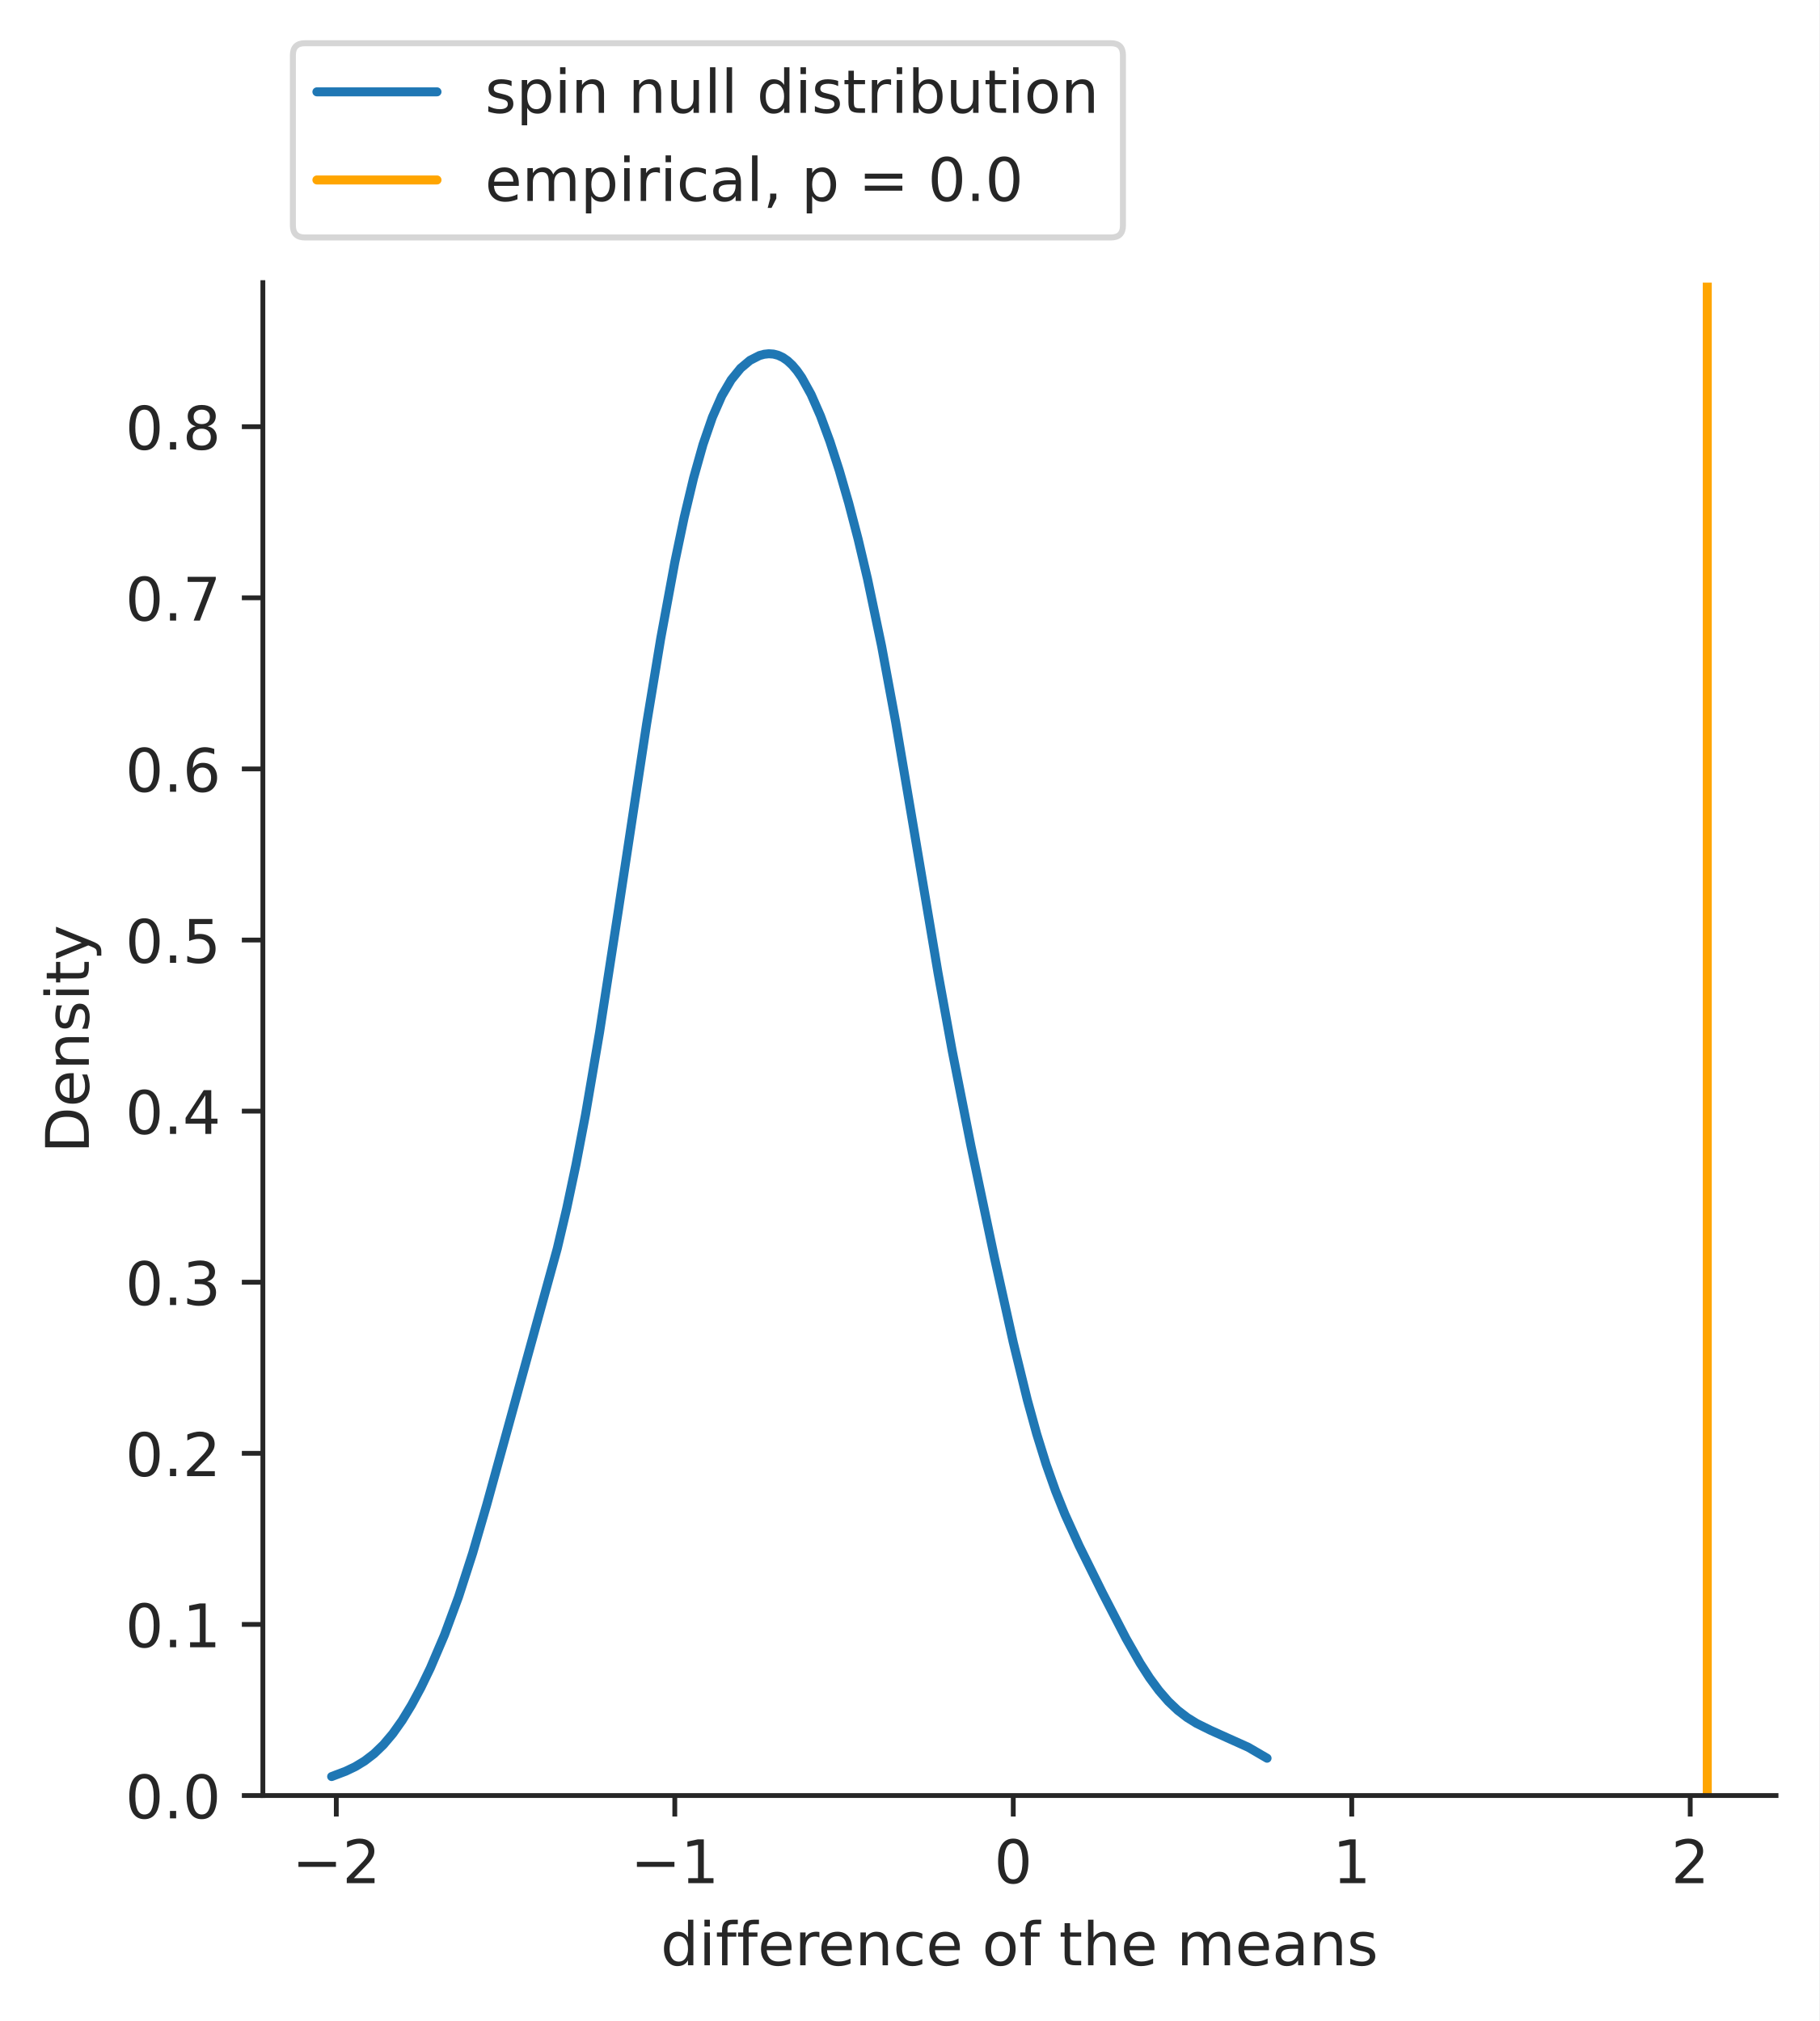
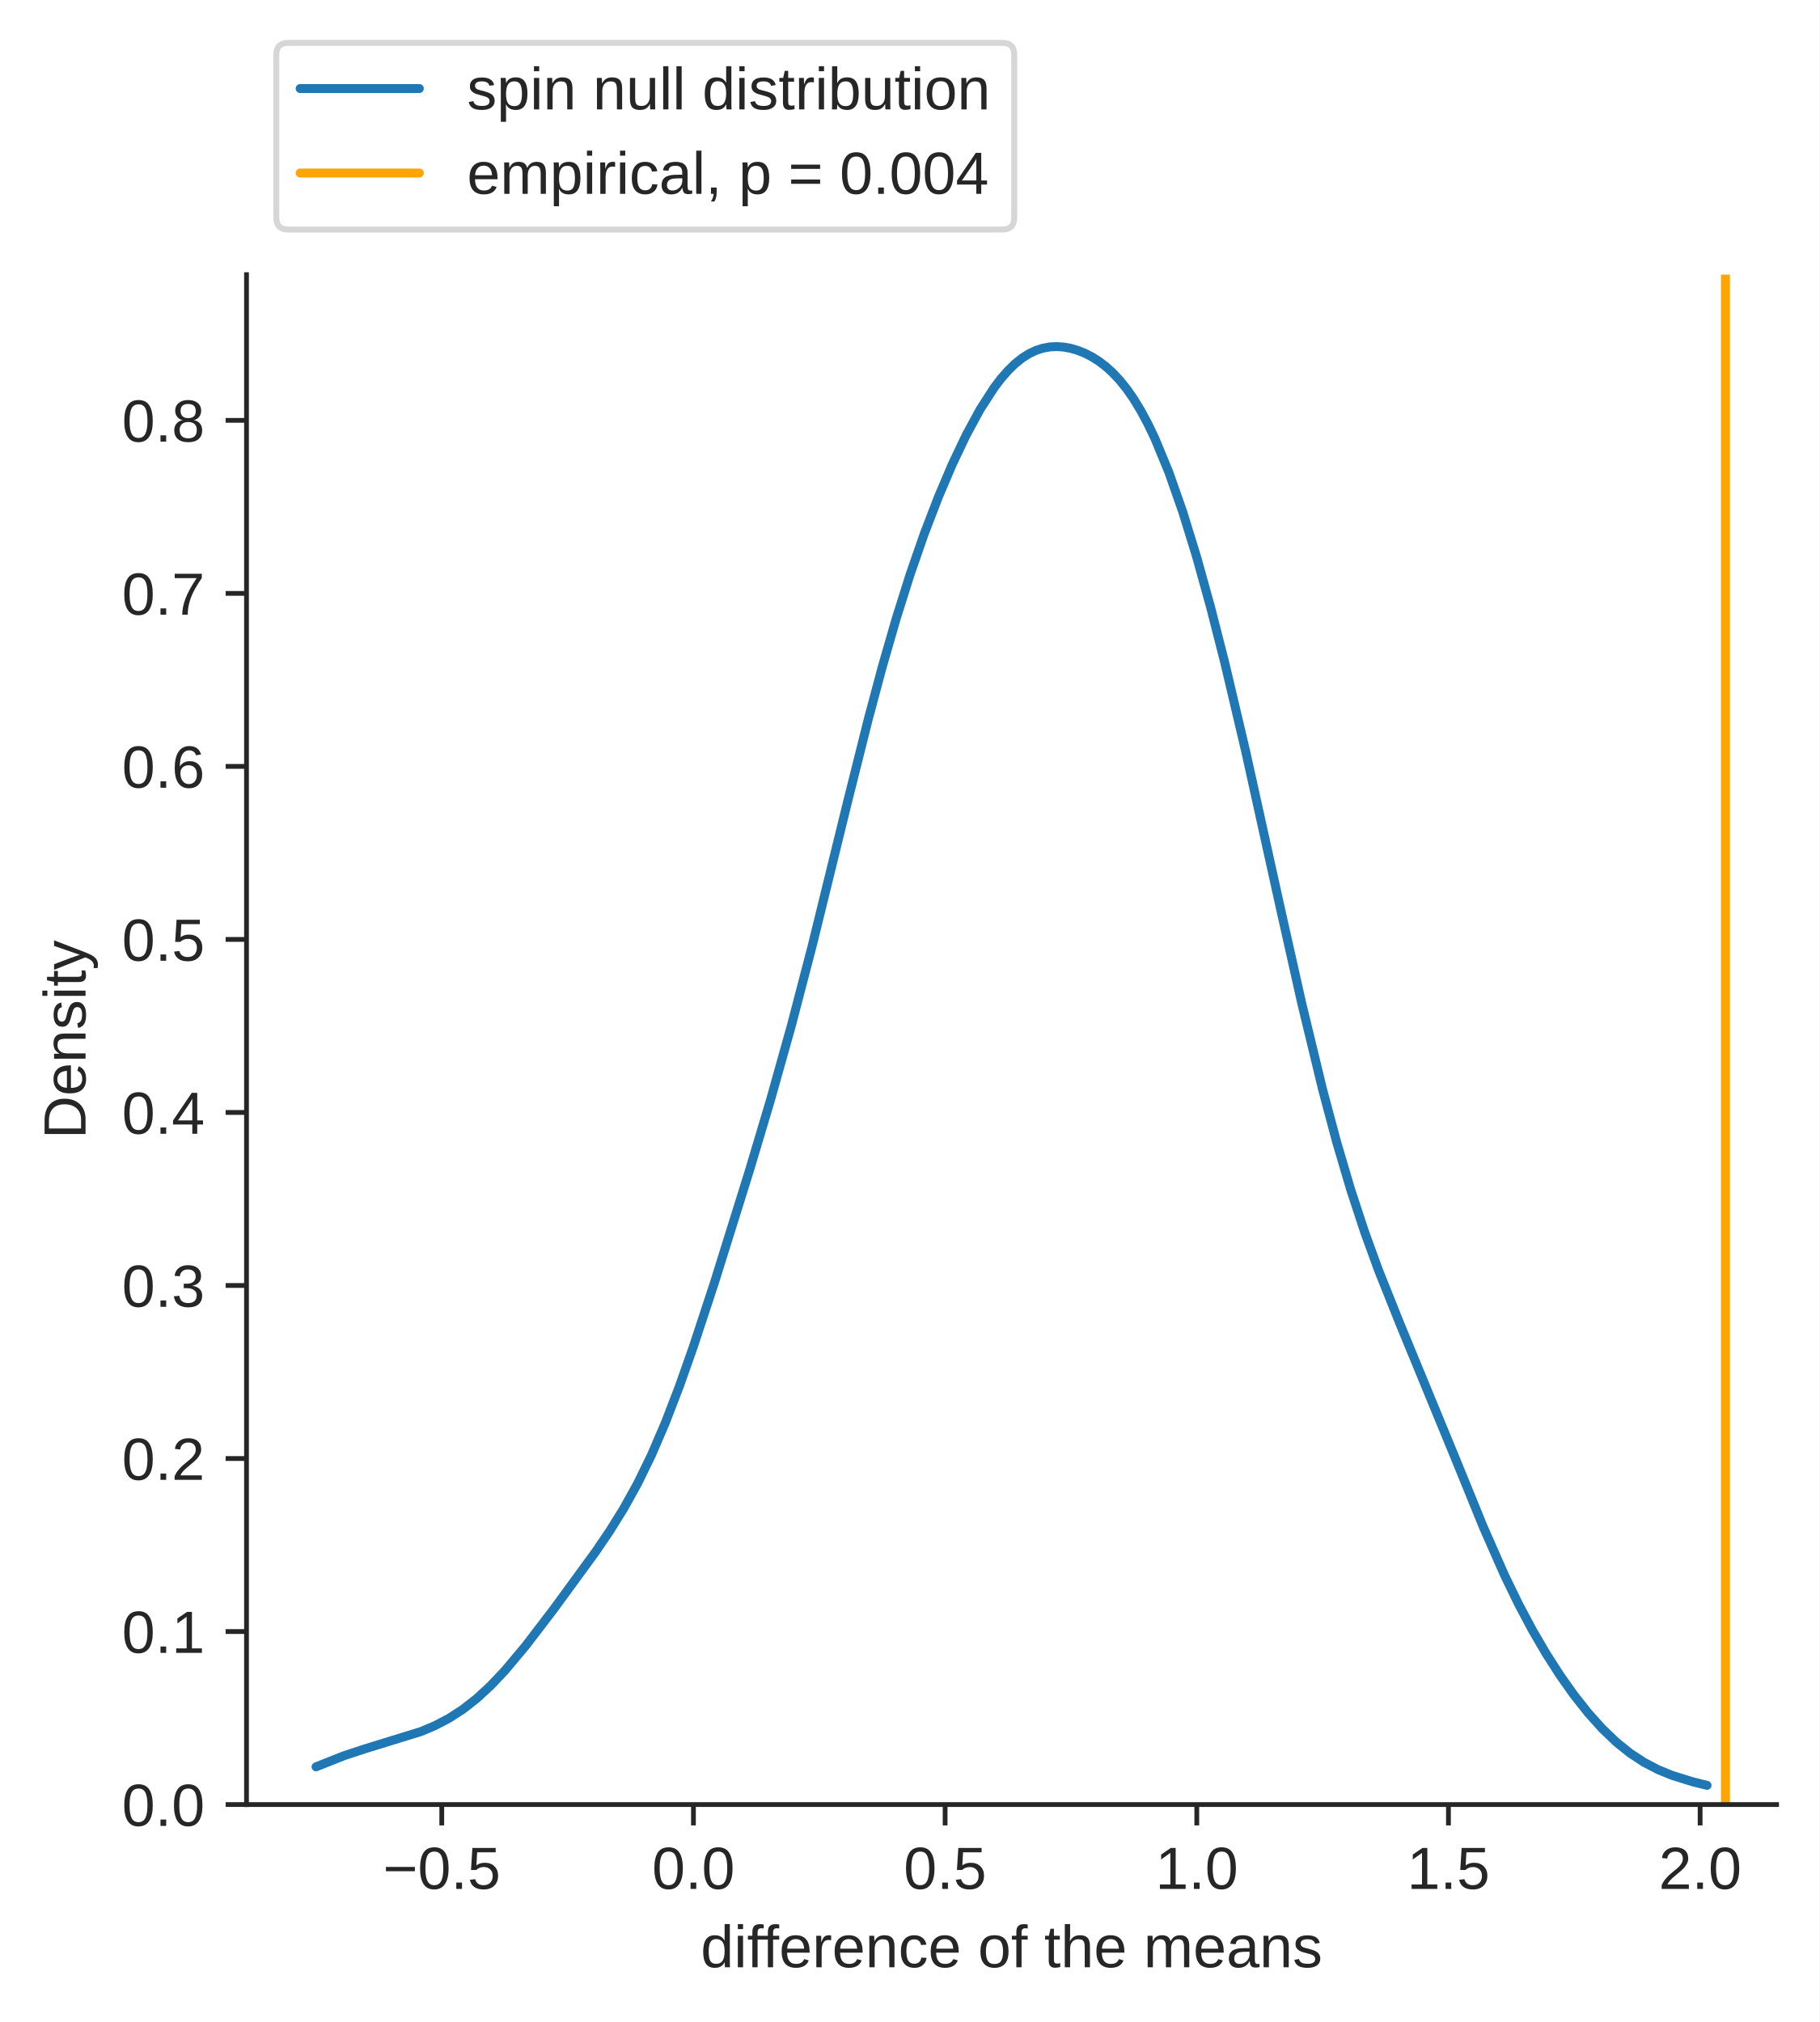
- <svg xmlns="http://www.w3.org/2000/svg" xmlns:xlink="http://www.w3.org/1999/xlink" height="336.652pt" version="1.1" viewBox="0 0 303 336.652" width="303pt">
+ <svg xmlns="http://www.w3.org/2000/svg" xmlns:xlink="http://www.w3.org/1999/xlink" height="339.317pt" version="1.1" viewBox="0 0 305.301 339.317" width="305.301pt">
  <defs>
    <style type="text/css">*{stroke-linecap:butt;stroke-linejoin:round;}</style>
  </defs>
  <g id="figure_1">
    <g id="patch_1">
-       <path d="M 0 336.652  L 303 336.652  L 303 0  L 0 0  z " style="fill:#ffffff;" />
+       <path d="M 0 339.317  L 305.301 339.317  L 305.301 0  L 0 0  z " style="fill:#ffffff;" />
    </g>
    <g id="axes_1">
      <g id="patch_2">
-         <path d="M 43.781 299.095  L 295.8 299.095  L 295.8 47.076  L 43.781 47.076  z " style="fill:#ffffff;" />
+         <path d="M 41.362 302.827  L 298.101 302.827  L 298.101 46.088  L 41.362 46.088  z " style="fill:#ffffff;" />
      </g>
      <g id="matplotlib.axis_1">
        <g id="xtick_1">
          <g id="line2d_1">
            <defs>
-               <path d="M 0 0  L 0 3.5  " id="md3e752e68e" style="stroke:#262626;stroke-width:0.8;" />
+               <path d="M 0 0  L 0 3.5  " id="m132ffef4c6" style="stroke:#262626;stroke-width:0.8;" />
            </defs>
            <g>
-               <use style="fill:#262626;stroke:#262626;stroke-width:0.8;" x="56.011" xlink:href="#md3e752e68e" y="299.095" />
+               <use style="fill:#262626;stroke:#262626;stroke-width:0.8;" x="74.127" xlink:href="#m132ffef4c6" y="302.827" />
            </g>
          </g>
          <g id="text_1">
-             <text style="fill:#262626;font-family:DejaVu Sans;font-size:10px;font-stretch:normal;font-style:normal;font-weight:normal;text-anchor:middle;" transform="rotate(-0, 56.01134, 313.6938)" x="56.011" y="313.694">−2</text>
+             <text style="fill:#262626;font-family:Arial;font-size:10px;font-stretch:normal;font-style:normal;font-weight:normal;text-anchor:middle;" transform="rotate(-0, 74.12726, 316.9844)" x="74.127" y="316.984">−0.5</text>
          </g>
        </g>
        <g id="xtick_2">
          <g id="line2d_2">
            <g>
-               <use style="fill:#262626;stroke:#262626;stroke-width:0.8;" x="112.386" xlink:href="#md3e752e68e" y="299.095" />
+               <use style="fill:#262626;stroke:#262626;stroke-width:0.8;" x="116.356" xlink:href="#m132ffef4c6" y="302.827" />
            </g>
          </g>
          <g id="text_2">
-             <text style="fill:#262626;font-family:DejaVu Sans;font-size:10px;font-stretch:normal;font-style:normal;font-weight:normal;text-anchor:middle;" transform="rotate(-0, 112.3857, 313.6938)" x="112.386" y="313.694">−1</text>
+             <text style="fill:#262626;font-family:Arial;font-size:10px;font-stretch:normal;font-style:normal;font-weight:normal;text-anchor:middle;" transform="rotate(-0, 116.356, 316.9844)" x="116.356" y="316.984">0.0</text>
          </g>
        </g>
        <g id="xtick_3">
          <g id="line2d_3">
            <g>
-               <use style="fill:#262626;stroke:#262626;stroke-width:0.8;" x="168.76" xlink:href="#md3e752e68e" y="299.095" />
+               <use style="fill:#262626;stroke:#262626;stroke-width:0.8;" x="158.585" xlink:href="#m132ffef4c6" y="302.827" />
            </g>
          </g>
          <g id="text_3">
-             <text style="fill:#262626;font-family:DejaVu Sans;font-size:10px;font-stretch:normal;font-style:normal;font-weight:normal;text-anchor:middle;" transform="rotate(-0, 168.7601, 313.6938)" x="168.76" y="313.694">0</text>
+             <text style="fill:#262626;font-family:Arial;font-size:10px;font-stretch:normal;font-style:normal;font-weight:normal;text-anchor:middle;" transform="rotate(-0, 158.5847, 316.9844)" x="158.585" y="316.984">0.5</text>
          </g>
        </g>
        <g id="xtick_4">
          <g id="line2d_4">
            <g>
-               <use style="fill:#262626;stroke:#262626;stroke-width:0.8;" x="225.134" xlink:href="#md3e752e68e" y="299.095" />
+               <use style="fill:#262626;stroke:#262626;stroke-width:0.8;" x="200.813" xlink:href="#m132ffef4c6" y="302.827" />
            </g>
          </g>
          <g id="text_4">
-             <text style="fill:#262626;font-family:DejaVu Sans;font-size:10px;font-stretch:normal;font-style:normal;font-weight:normal;text-anchor:middle;" transform="rotate(-0, 225.1344, 313.6938)" x="225.134" y="313.694">1</text>
+             <text style="fill:#262626;font-family:Arial;font-size:10px;font-stretch:normal;font-style:normal;font-weight:normal;text-anchor:middle;" transform="rotate(-0, 200.8134, 316.9844)" x="200.813" y="316.984">1.0</text>
          </g>
        </g>
        <g id="xtick_5">
          <g id="line2d_5">
            <g>
-               <use style="fill:#262626;stroke:#262626;stroke-width:0.8;" x="281.509" xlink:href="#md3e752e68e" y="299.095" />
+               <use style="fill:#262626;stroke:#262626;stroke-width:0.8;" x="243.042" xlink:href="#m132ffef4c6" y="302.827" />
            </g>
          </g>
          <g id="text_5">
-             <text style="fill:#262626;font-family:DejaVu Sans;font-size:10px;font-stretch:normal;font-style:normal;font-weight:normal;text-anchor:middle;" transform="rotate(-0, 281.5088, 313.6938)" x="281.509" y="313.694">2</text>
-           </g>
-         </g>
-         <g id="text_6">
-           <text style="fill:#262626;font-family:DejaVu Sans;font-size:10px;font-stretch:normal;font-style:normal;font-weight:normal;text-anchor:middle;" transform="rotate(-0, 169.7907, 327.3719)" x="169.791" y="327.372">difference of the means</text>
+             <text style="fill:#262626;font-family:Arial;font-size:10px;font-stretch:normal;font-style:normal;font-weight:normal;text-anchor:middle;" transform="rotate(-0, 243.0421, 316.9844)" x="243.042" y="316.984">1.5</text>
+           </g>
+         </g>
+         <g id="xtick_6">
+           <g id="line2d_6">
+             <g>
+               <use style="fill:#262626;stroke:#262626;stroke-width:0.8;" x="285.271" xlink:href="#m132ffef4c6" y="302.827" />
+             </g>
+           </g>
+           <g id="text_6">
+             <text style="fill:#262626;font-family:Arial;font-size:10px;font-stretch:normal;font-style:normal;font-weight:normal;text-anchor:middle;" transform="rotate(-0, 285.2708, 316.9844)" x="285.271" y="316.984">2.0</text>
+           </g>
+         </g>
+         <g id="text_7">
+           <text style="fill:#262626;font-family:Arial;font-size:10px;font-stretch:normal;font-style:normal;font-weight:normal;text-anchor:middle;" transform="rotate(-0, 169.7319, 330.1297)" x="169.732" y="330.13">difference of the means</text>
        </g>
      </g>
      <g id="matplotlib.axis_2">
        <g id="ytick_1">
-           <g id="line2d_6">
+           <g id="line2d_7">
            <defs>
-               <path d="M 0 0  L -3.5 0  " id="m7fd93fdc4c" style="stroke:#262626;stroke-width:0.8;" />
+               <path d="M 0 0  L -3.5 0  " id="mcf151ee950" style="stroke:#262626;stroke-width:0.8;" />
            </defs>
            <g>
-               <use style="fill:#262626;stroke:#262626;stroke-width:0.8;" x="43.781" xlink:href="#m7fd93fdc4c" y="299.095" />
-             </g>
-           </g>
-           <g id="text_7">
-             <text style="fill:#262626;font-family:DejaVu Sans;font-size:10px;font-stretch:normal;font-style:normal;font-weight:normal;text-anchor:end;" transform="rotate(-0, 36.78125, 302.8945)" x="36.781" y="302.895">0.0</text>
+               <use style="fill:#262626;stroke:#262626;stroke-width:0.8;" x="41.362" xlink:href="#mcf151ee950" y="302.827" />
+             </g>
+           </g>
+           <g id="text_8">
+             <text style="fill:#262626;font-family:Arial;font-size:10px;font-stretch:normal;font-style:normal;font-weight:normal;text-anchor:end;" transform="rotate(-0, 34.3625, 306.4055)" x="34.362" y="306.405">0.0</text>
          </g>
        </g>
        <g id="ytick_2">
-           <g id="line2d_7">
-             <g>
-               <use style="fill:#262626;stroke:#262626;stroke-width:0.8;" x="43.781" xlink:href="#m7fd93fdc4c" y="270.593" />
-             </g>
-           </g>
-           <g id="text_8">
-             <text style="fill:#262626;font-family:DejaVu Sans;font-size:10px;font-stretch:normal;font-style:normal;font-weight:normal;text-anchor:end;" transform="rotate(-0, 36.78125, 274.3926)" x="36.781" y="274.393">0.1</text>
+           <g id="line2d_8">
+             <g>
+               <use style="fill:#262626;stroke:#262626;stroke-width:0.8;" x="41.362" xlink:href="#mcf151ee950" y="273.791" />
+             </g>
+           </g>
+           <g id="text_9">
+             <text style="fill:#262626;font-family:Arial;font-size:10px;font-stretch:normal;font-style:normal;font-weight:normal;text-anchor:end;" transform="rotate(-0, 34.3625, 277.3698)" x="34.362" y="277.37">0.1</text>
          </g>
        </g>
        <g id="ytick_3">
-           <g id="line2d_8">
-             <g>
-               <use style="fill:#262626;stroke:#262626;stroke-width:0.8;" x="43.781" xlink:href="#m7fd93fdc4c" y="242.092" />
-             </g>
-           </g>
-           <g id="text_9">
-             <text style="fill:#262626;font-family:DejaVu Sans;font-size:10px;font-stretch:normal;font-style:normal;font-weight:normal;text-anchor:end;" transform="rotate(-0, 36.78125, 245.8908)" x="36.781" y="245.891">0.2</text>
+           <g id="line2d_9">
+             <g>
+               <use style="fill:#262626;stroke:#262626;stroke-width:0.8;" x="41.362" xlink:href="#mcf151ee950" y="244.755" />
+             </g>
+           </g>
+           <g id="text_10">
+             <text style="fill:#262626;font-family:Arial;font-size:10px;font-stretch:normal;font-style:normal;font-weight:normal;text-anchor:end;" transform="rotate(-0, 34.3625, 248.3341)" x="34.362" y="248.334">0.2</text>
          </g>
        </g>
        <g id="ytick_4">
-           <g id="line2d_9">
-             <g>
-               <use style="fill:#262626;stroke:#262626;stroke-width:0.8;" x="43.781" xlink:href="#m7fd93fdc4c" y="213.59" />
-             </g>
-           </g>
-           <g id="text_10">
-             <text style="fill:#262626;font-family:DejaVu Sans;font-size:10px;font-stretch:normal;font-style:normal;font-weight:normal;text-anchor:end;" transform="rotate(-0, 36.78125, 217.3889)" x="36.781" y="217.389">0.3</text>
+           <g id="line2d_10">
+             <g>
+               <use style="fill:#262626;stroke:#262626;stroke-width:0.8;" x="41.362" xlink:href="#mcf151ee950" y="215.719" />
+             </g>
+           </g>
+           <g id="text_11">
+             <text style="fill:#262626;font-family:Arial;font-size:10px;font-stretch:normal;font-style:normal;font-weight:normal;text-anchor:end;" transform="rotate(-0, 34.3625, 219.2984)" x="34.362" y="219.298">0.3</text>
          </g>
        </g>
        <g id="ytick_5">
-           <g id="line2d_10">
-             <g>
-               <use style="fill:#262626;stroke:#262626;stroke-width:0.8;" x="43.781" xlink:href="#m7fd93fdc4c" y="185.088" />
-             </g>
-           </g>
-           <g id="text_11">
-             <text style="fill:#262626;font-family:DejaVu Sans;font-size:10px;font-stretch:normal;font-style:normal;font-weight:normal;text-anchor:end;" transform="rotate(-0, 36.78125, 188.887)" x="36.781" y="188.887">0.4</text>
+           <g id="line2d_11">
+             <g>
+               <use style="fill:#262626;stroke:#262626;stroke-width:0.8;" x="41.362" xlink:href="#mcf151ee950" y="186.684" />
+             </g>
+           </g>
+           <g id="text_12">
+             <text style="fill:#262626;font-family:Arial;font-size:10px;font-stretch:normal;font-style:normal;font-weight:normal;text-anchor:end;" transform="rotate(-0, 34.3625, 190.2627)" x="34.362" y="190.263">0.4</text>
          </g>
        </g>
        <g id="ytick_6">
-           <g id="line2d_11">
-             <g>
-               <use style="fill:#262626;stroke:#262626;stroke-width:0.8;" x="43.781" xlink:href="#m7fd93fdc4c" y="156.586" />
-             </g>
-           </g>
-           <g id="text_12">
-             <text style="fill:#262626;font-family:DejaVu Sans;font-size:10px;font-stretch:normal;font-style:normal;font-weight:normal;text-anchor:end;" transform="rotate(-0, 36.78125, 160.3851)" x="36.781" y="160.385">0.5</text>
+           <g id="line2d_12">
+             <g>
+               <use style="fill:#262626;stroke:#262626;stroke-width:0.8;" x="41.362" xlink:href="#mcf151ee950" y="157.648" />
+             </g>
+           </g>
+           <g id="text_13">
+             <text style="fill:#262626;font-family:Arial;font-size:10px;font-stretch:normal;font-style:normal;font-weight:normal;text-anchor:end;" transform="rotate(-0, 34.3625, 161.227)" x="34.362" y="161.227">0.5</text>
          </g>
        </g>
        <g id="ytick_7">
-           <g id="line2d_12">
-             <g>
-               <use style="fill:#262626;stroke:#262626;stroke-width:0.8;" x="43.781" xlink:href="#m7fd93fdc4c" y="128.084" />
-             </g>
-           </g>
-           <g id="text_13">
-             <text style="fill:#262626;font-family:DejaVu Sans;font-size:10px;font-stretch:normal;font-style:normal;font-weight:normal;text-anchor:end;" transform="rotate(-0, 36.78125, 131.8832)" x="36.781" y="131.883">0.6</text>
+           <g id="line2d_13">
+             <g>
+               <use style="fill:#262626;stroke:#262626;stroke-width:0.8;" x="41.362" xlink:href="#mcf151ee950" y="128.612" />
+             </g>
+           </g>
+           <g id="text_14">
+             <text style="fill:#262626;font-family:Arial;font-size:10px;font-stretch:normal;font-style:normal;font-weight:normal;text-anchor:end;" transform="rotate(-0, 34.3625, 132.1913)" x="34.362" y="132.191">0.6</text>
          </g>
        </g>
        <g id="ytick_8">
-           <g id="line2d_13">
-             <g>
-               <use style="fill:#262626;stroke:#262626;stroke-width:0.8;" x="43.781" xlink:href="#m7fd93fdc4c" y="99.582" />
-             </g>
-           </g>
-           <g id="text_14">
-             <text style="fill:#262626;font-family:DejaVu Sans;font-size:10px;font-stretch:normal;font-style:normal;font-weight:normal;text-anchor:end;" transform="rotate(-0, 36.78125, 103.3813)" x="36.781" y="103.381">0.7</text>
+           <g id="line2d_14">
+             <g>
+               <use style="fill:#262626;stroke:#262626;stroke-width:0.8;" x="41.362" xlink:href="#mcf151ee950" y="99.577" />
+             </g>
+           </g>
+           <g id="text_15">
+             <text style="fill:#262626;font-family:Arial;font-size:10px;font-stretch:normal;font-style:normal;font-weight:normal;text-anchor:end;" transform="rotate(-0, 34.3625, 103.1556)" x="34.362" y="103.156">0.7</text>
          </g>
        </g>
        <g id="ytick_9">
-           <g id="line2d_14">
-             <g>
-               <use style="fill:#262626;stroke:#262626;stroke-width:0.8;" x="43.781" xlink:href="#m7fd93fdc4c" y="71.08" />
-             </g>
-           </g>
-           <g id="text_15">
-             <text style="fill:#262626;font-family:DejaVu Sans;font-size:10px;font-stretch:normal;font-style:normal;font-weight:normal;text-anchor:end;" transform="rotate(-0, 36.78125, 74.8794)" x="36.781" y="74.879">0.8</text>
-           </g>
-         </g>
-         <g id="text_16">
-           <text style="fill:#262626;font-family:DejaVu Sans;font-size:10px;font-stretch:normal;font-style:normal;font-weight:normal;text-anchor:middle;" transform="rotate(-90, 14.79844, 173.0859)" x="14.798" y="173.086">Density</text>
-         </g>
-       </g>
-       <g id="line2d_15">
-         <path clip-path="url(#p22643a5050)" d="M 55.237 295.931  L 57.585 295.041  L 59.151 294.292  L 60.717 293.347  L 62.282 292.148  L 63.848 290.64  L 65.414 288.79  L 66.98 286.581  L 68.545 284.016  L 70.111 281.106  L 71.677 277.861  L 74.026 272.351  L 76.374 265.992  L 78.723 258.717  L 81.071 250.631  L 92.814 207.979  L 94.38 201.324  L 95.946 193.924  L 97.512 185.709  L 99.86 171.938  L 102.992 151.634  L 107.689 120.616  L 110.038 106.386  L 112.386 93.66  L 113.952 86.183  L 115.518 79.621  L 117.083 74.05  L 118.649 69.501  L 120.215 65.941  L 121.781 63.271  L 123.346 61.347  L 124.912 60.029  L 126.478 59.227  L 127.261 59.012  L 128.044 58.927  L 128.826 58.981  L 129.609 59.186  L 130.392 59.555  L 131.175 60.1  L 131.958 60.832  L 132.741 61.757  L 133.524 62.879  L 135.089 65.711  L 136.655 69.285  L 138.221 73.53  L 139.787 78.38  L 141.352 83.8  L 142.918 89.801  L 144.484 96.427  L 146.832 107.633  L 149.181 120.32  L 152.313 138.823  L 156.227 162.063  L 158.575 174.988  L 161.707 190.862  L 165.621 209.478  L 168.753 223.595  L 171.101 233.195  L 172.667 238.881  L 174.233 243.923  L 175.799 248.348  L 177.364 252.255  L 179.713 257.447  L 183.627 265.357  L 187.542 272.926  L 189.89 277.048  L 191.456 279.483  L 193.022 281.61  L 194.587 283.411  L 196.153 284.897  L 197.719 286.101  L 199.285 287.073  L 201.633 288.234  L 207.896 291.053  L 211.028 292.879  L 211.028 292.879  " style="fill:none;stroke:#1f77b4;stroke-linecap:round;stroke-width:1.5;" />
+           <g id="line2d_15">
+             <g>
+               <use style="fill:#262626;stroke:#262626;stroke-width:0.8;" x="41.362" xlink:href="#mcf151ee950" y="70.541" />
+             </g>
+           </g>
+           <g id="text_16">
+             <text style="fill:#262626;font-family:Arial;font-size:10px;font-stretch:normal;font-style:normal;font-weight:normal;text-anchor:end;" transform="rotate(-0, 34.3625, 74.11991)" x="34.362" y="74.12">0.8</text>
+           </g>
+         </g>
+         <g id="text_17">
+           <text style="fill:#262626;font-family:Arial;font-size:10px;font-stretch:normal;font-style:normal;font-weight:normal;text-anchor:middle;" transform="rotate(-90, 14.35781, 174.4571)" x="14.358" y="174.457">Density</text>
+         </g>
      </g>
      <g id="line2d_16">
-         <path clip-path="url(#p22643a5050)" d="M 284.345 299.095  L 284.345 47.076  " style="fill:none;stroke:#ffa500;stroke-linecap:round;stroke-width:1.5;" />
+         <path clip-path="url(#pae8481c051)" d="M 53.032 296.494  L 57.724 294.633  L 61.242 293.471  L 70.625 290.579  L 72.971 289.588  L 75.317 288.362  L 77.662 286.849  L 80.008 285.013  L 82.354 282.847  L 84.7 280.367  L 88.218 276.167  L 92.91 270.033  L 99.947 260.399  L 102.293 256.944  L 104.638 253.177  L 106.984 248.949  L 109.33 244.135  L 111.675 238.669  L 114.021 232.565  L 116.367 225.912  L 119.885 215.217  L 125.75 196.435  L 129.268 184.647  L 132.787 172.116  L 136.305 158.627  L 142.17 134.744  L 145.688 120.703  L 148.034 111.93  L 150.38 103.798  L 152.725 96.363  L 155.071 89.612  L 157.417 83.499  L 159.763 77.977  L 162.108 73.037  L 164.454 68.712  L 166.8 65.071  L 167.973 63.53  L 169.146 62.187  L 170.318 61.043  L 171.491 60.101  L 172.664 59.355  L 173.837 58.8  L 175.01 58.424  L 176.183 58.215  L 177.356 58.16  L 178.528 58.247  L 179.701 58.466  L 180.874 58.812  L 182.047 59.283  L 183.22 59.884  L 184.393 60.625  L 185.566 61.52  L 186.738 62.585  L 187.911 63.841  L 189.084 65.306  L 190.257 66.998  L 191.43 68.932  L 192.603 71.119  L 193.776 73.566  L 196.121 79.242  L 198.467 85.927  L 200.813 93.544  L 203.158 101.998  L 205.504 111.189  L 209.023 126.104  L 214.887 152.604  L 218.406 168.279  L 221.924 182.826  L 224.27 191.606  L 226.616 199.556  L 228.961 206.701  L 231.307 213.155  L 234.826 221.965  L 244.208 244.756  L 248.9 256.274  L 252.419 264.265  L 254.764 269.103  L 257.11 273.523  L 259.456 277.543  L 261.801 281.195  L 264.147 284.501  L 266.493 287.465  L 268.839 290.078  L 271.184 292.328  L 273.53 294.213  L 275.876 295.749  L 278.221 296.971  L 280.567 297.933  L 284.086 299.024  L 286.431 299.603  L 286.431 299.603  " style="fill:none;stroke:#1f77b4;stroke-linecap:round;stroke-width:1.5;" />
+       </g>
+       <g id="line2d_17">
+         <path clip-path="url(#pae8481c051)" d="M 289.52 302.827  L 289.52 46.088  " style="fill:none;stroke:#ffa500;stroke-linecap:round;stroke-width:1.5;" />
      </g>
      <g id="patch_3">
-         <path d="M 43.781 299.095  L 43.781 47.076  " style="fill:none;stroke:#262626;stroke-linecap:square;stroke-linejoin:miter;stroke-width:0.8;" />
+         <path d="M 41.362 302.827  L 41.362 46.088  " style="fill:none;stroke:#262626;stroke-linecap:square;stroke-linejoin:miter;stroke-width:0.8;" />
      </g>
      <g id="patch_4">
-         <path d="M 43.781 299.095  L 295.8 299.095  " style="fill:none;stroke:#262626;stroke-linecap:square;stroke-linejoin:miter;stroke-width:0.8;" />
+         <path d="M 41.362 302.827  L 298.101 302.827  " style="fill:none;stroke:#262626;stroke-linecap:square;stroke-linejoin:miter;stroke-width:0.8;" />
      </g>
      <g id="legend_1">
        <g id="patch_5">
-           <path d="M 50.781 39.556  L 185.028 39.556  Q 187.028 39.556 187.028 37.556  L 187.028 9.2  Q 187.028 7.2 185.028 7.2  L 50.781 7.2  Q 48.781 7.2 48.781 9.2  L 48.781 37.556  Q 48.781 39.556 50.781 39.556  z " style="fill:#ffffff;opacity:0.8;stroke:#cccccc;stroke-linejoin:miter;" />
-         </g>
-         <g id="line2d_17">
-           <path d="M 52.781 15.298  L 72.781 15.298  " style="fill:none;stroke:#1f77b4;stroke-linecap:round;stroke-width:1.5;" />
-         </g>
-         <g id="line2d_18" />
-         <g id="text_17">
-           <text style="fill:#262626;font-family:DejaVu Sans;font-size:10px;font-stretch:normal;font-style:normal;font-weight:normal;text-anchor:start;" transform="rotate(-0, 80.78125, 18.79844)" x="80.781" y="18.798">spin null distribution</text>
-         </g>
-         <g id="line2d_19">
-           <path d="M 52.781 29.977  L 72.781 29.977  " style="fill:none;stroke:#ffa500;stroke-linecap:round;stroke-width:1.5;" />
-         </g>
-         <g id="line2d_20" />
+           <path d="M 48.362 38.52  L 168.184 38.52  Q 170.184 38.52 170.184 36.52  L 170.184 9.2  Q 170.184 7.2 168.184 7.2  L 48.362 7.2  Q 46.362 7.2 46.362 9.2  L 46.362 36.52  Q 46.362 38.52 48.362 38.52  z " style="fill:#ffffff;opacity:0.8;stroke:#cccccc;stroke-linejoin:miter;" />
+         </g>
+         <g id="line2d_18">
+           <path d="M 50.362 14.858  L 70.362 14.858  " style="fill:none;stroke:#1f77b4;stroke-linecap:round;stroke-width:1.5;" />
+         </g>
+         <g id="line2d_19" />
        <g id="text_18">
-           <text style="fill:#262626;font-family:DejaVu Sans;font-size:10px;font-stretch:normal;font-style:normal;font-weight:normal;text-anchor:start;" transform="rotate(-0, 80.78125, 33.47656)" x="80.781" y="33.477">empirical, p = 0.0</text>
+           <text style="fill:#262626;font-family:Arial;font-size:10px;font-stretch:normal;font-style:normal;font-weight:normal;text-anchor:start;" transform="rotate(-0, 78.3625, 18.35781)" x="78.362" y="18.358">spin null distribution</text>
+         </g>
+         <g id="line2d_20">
+           <path d="M 50.362 29.033  L 70.362 29.033  " style="fill:none;stroke:#ffa500;stroke-linecap:round;stroke-width:1.5;" />
+         </g>
+         <g id="line2d_21" />
+         <g id="text_19">
+           <text style="fill:#262626;font-family:Arial;font-size:10px;font-stretch:normal;font-style:normal;font-weight:normal;text-anchor:start;" transform="rotate(-0, 78.3625, 32.53281)" x="78.362" y="32.533">empirical, p = 0.004</text>
        </g>
      </g>
    </g>
  </g>
  <defs>
-     <clipPath id="p22643a5050">
-       <rect height="252.019" width="252.019" x="43.781" y="47.076" />
+     <clipPath id="pae8481c051">
+       <rect height="256.739" width="256.739" x="41.362" y="46.088" />
    </clipPath>
  </defs>
</svg>
